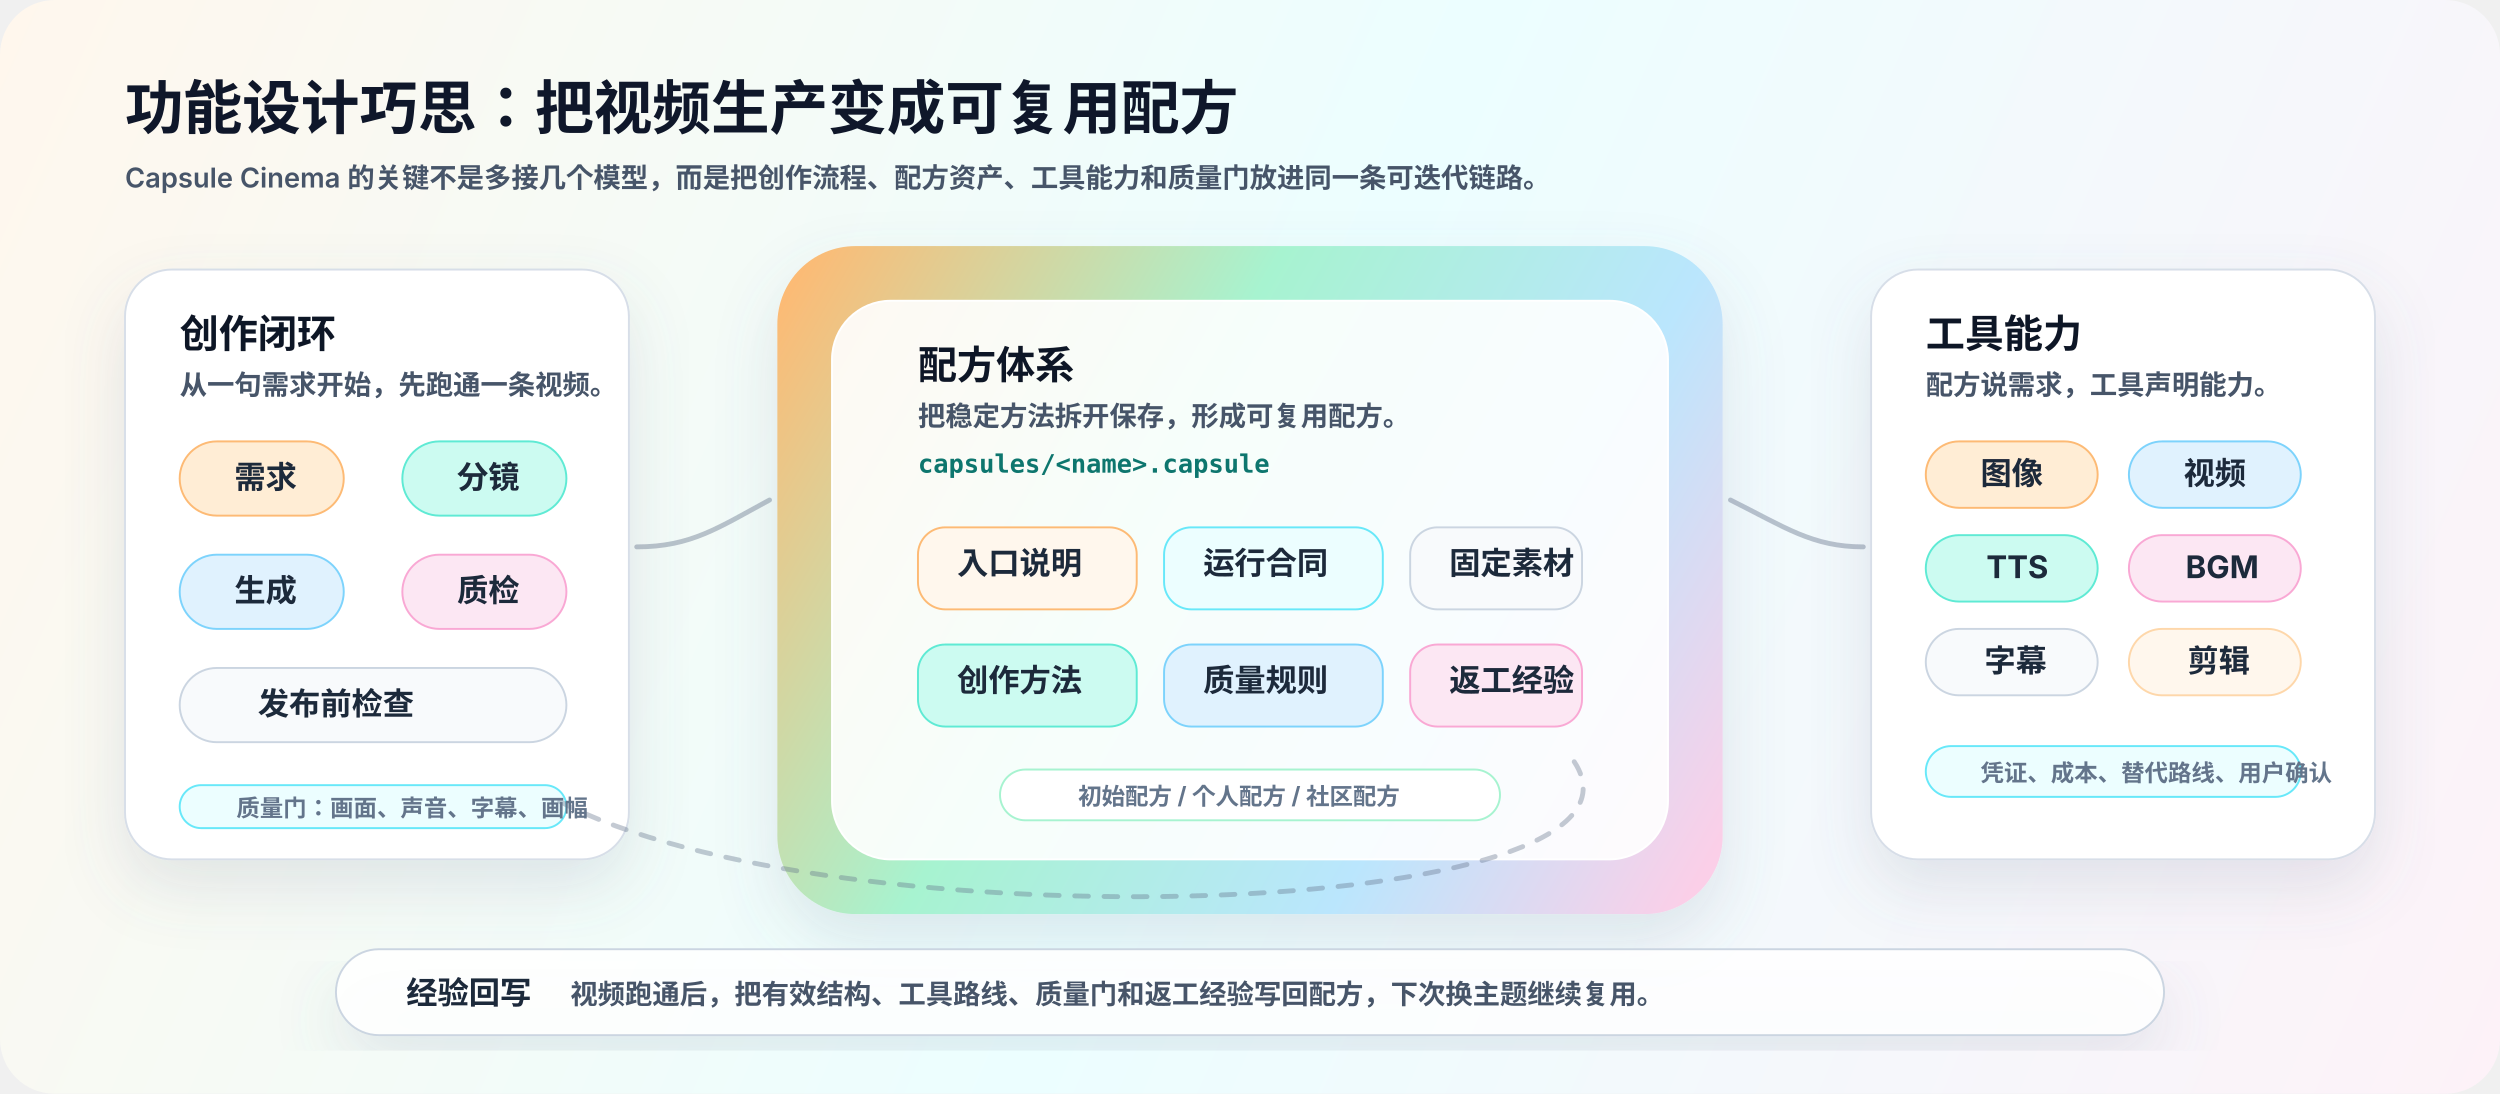
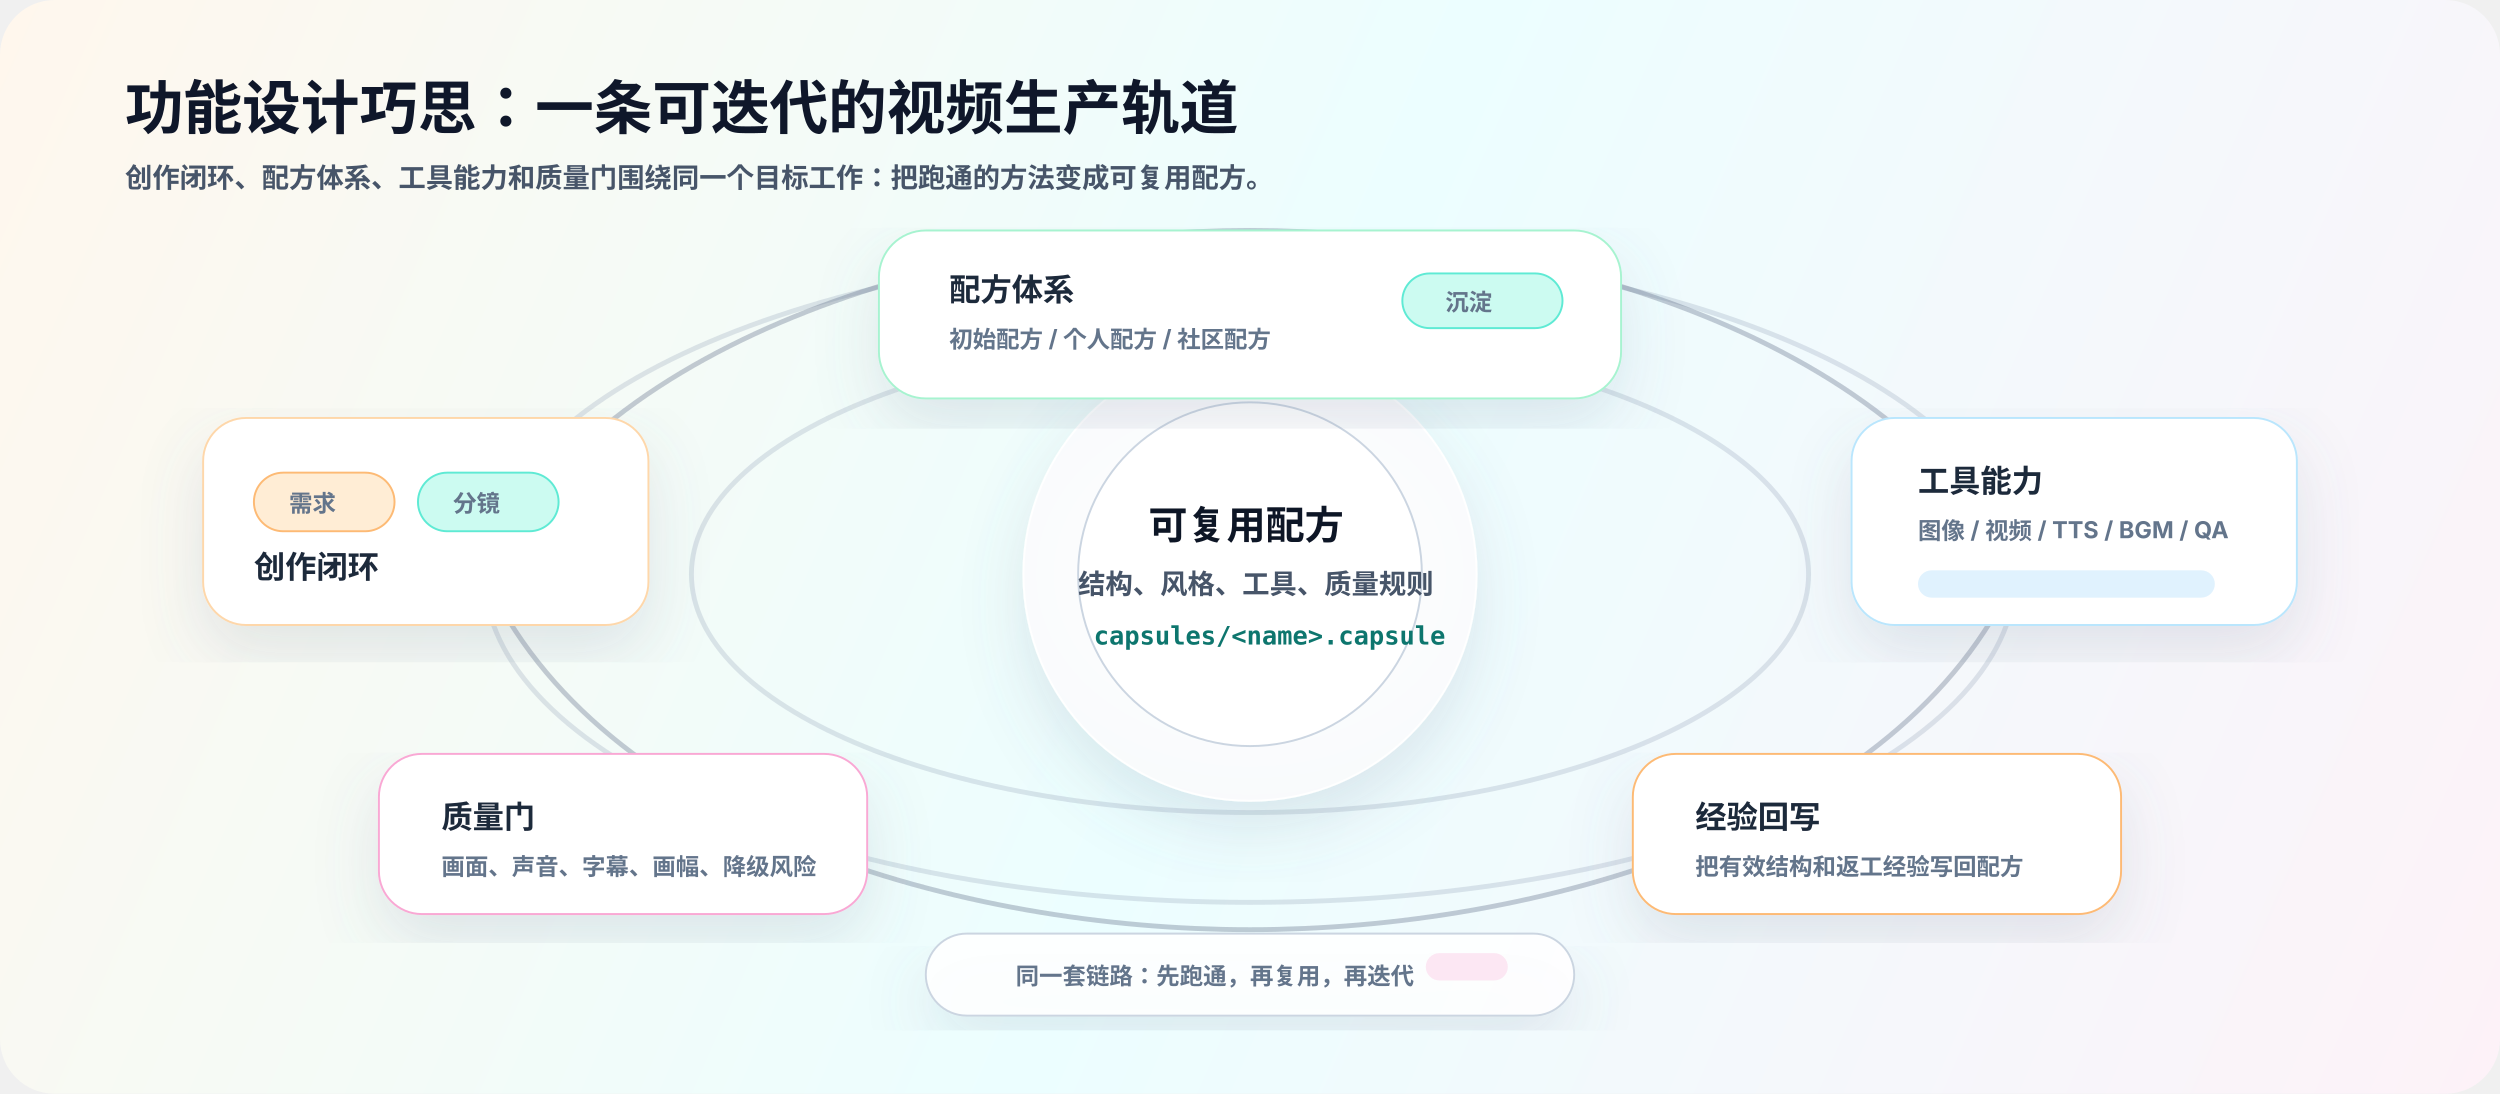
<svg xmlns="http://www.w3.org/2000/svg" width="1280" height="560" viewBox="0 0 1280 560" fill="none" role="img" aria-labelledby="title desc">
  <defs>
    <linearGradient id="bg" x1="0" y1="0" x2="1280" y2="560" gradientUnits="userSpaceOnUse">
      <stop stop-color="#FFF7ED" />
      <stop offset="0.5" stop-color="#ECFEFF" />
      <stop offset="1" stop-color="#FDF2F8" />
    </linearGradient>
-     <linearGradient id="core" x1="398" y1="152" x2="882" y2="430" gradientUnits="userSpaceOnUse">
-       <stop stop-color="#FDBA74" />
-       <stop offset="0.38" stop-color="#A7F3D0" />
-       <stop offset="0.72" stop-color="#BAE6FD" />
-       <stop offset="1" stop-color="#FBCFE8" />
-     </linearGradient>
-     <filter id="shadow" x="-12%" y="-18%" width="124%" height="136%" color-interpolation-filters="sRGB">
+     <radialGradient id="centerGlow" cx="0" cy="0" r="1" gradientUnits="userSpaceOnUse" gradientTransform="translate(640 294) rotate(90) scale(184 230)">
+       <stop stop-color="#FFFFFF" />
+       <stop offset="0.68" stop-color="#F8FAFC" />
+       <stop offset="1" stop-color="#ECFEFF" />
+     </radialGradient>
+     <filter id="shadow" x="-14%" y="-18%" width="128%" height="136%" color-interpolation-filters="sRGB">
      <feDropShadow dx="0" dy="14" stdDeviation="16" flood-color="#64748B" flood-opacity="0.16" />
    </filter>
    <style>
      .title { font: 750 30px -apple-system, BlinkMacSystemFont, "Segoe UI", sans-serif; fill: #0F172A; }
      .section { font: 750 20px -apple-system, BlinkMacSystemFont, "Segoe UI", sans-serif; fill: #111827; }
      .label { font: 700 16px -apple-system, BlinkMacSystemFont, "Segoe UI", sans-serif; fill: #1E293B; }
      .body { font: 600 14px -apple-system, BlinkMacSystemFont, "Segoe UI", sans-serif; fill: #475569; }
      .tiny { font: 650 12px -apple-system, BlinkMacSystemFont, "Segoe UI", sans-serif; fill: #64748B; }
      .code { font: 700 13px ui-monospace, SFMono-Regular, Menlo, monospace; fill: #0F766E; }
-       .line { stroke: #64748B; stroke-opacity: 0.42; stroke-width: 2.5; stroke-linecap: round; }
-       .dash { stroke: #64748B; stroke-opacity: 0.38; stroke-width: 2.5; stroke-linecap: round; stroke-dasharray: 7 8; }
+       .ring { stroke: #94A3B8; stroke-opacity: 0.28; stroke-width: 2.5; fill: none; }
+       .line { stroke: #64748B; stroke-opacity: 0.36; stroke-width: 2.5; stroke-linecap: round; }
    </style>
  </defs>
  <rect width="1280" height="560" rx="28" fill="url(#bg)" />
-   <text x="64" y="66" class="title">功能设计巧思：把视频生产变成可复用配方</text>
-   <text x="64" y="96" class="body">Capsule Cinema 的关键不是多接几个模型，而是把创作流程、配方资产、工具能力和质量门放进同一条可迭代链路。</text>
+   <text x="64" y="66" class="title">功能设计巧思：一条可迭代的视频生产轨道</text>
+   <text x="64" y="96" class="body">创作闭环、配方体系、工具能力和质量门围绕同一个目标工作：把跑通的方法变成可复用配方。</text>
+   <ellipse cx="640" cy="294" rx="392" ry="168" class="ring" />
+   <ellipse cx="640" cy="294" rx="286" ry="122" class="ring" />
+   <path d="M248 294 C308 170 498 118 640 118 C782 118 972 170 1032 294" class="line" />
+   <path d="M248 294 C306 424 494 476 640 476 C786 476 974 424 1032 294" class="line" />
  <g filter="url(#shadow)">
-     <rect x="64" y="138" width="258" height="302" rx="24" fill="#FFFFFF" stroke="#D7DEE8" />
-     <text x="92" y="178" class="section">创作闭环</text>
-     <text x="92" y="202" class="body">从一句需求开始，先跑通一条视频。</text>
-     <rect x="92" y="226" width="84" height="38" rx="19" fill="#FFEDD5" stroke="#FDBA74" />
-     <text x="120" y="250" class="label">需求</text>
-     <rect x="206" y="226" width="84" height="38" rx="19" fill="#CCFBF1" stroke="#5EEAD4" />
-     <text x="234" y="250" class="label">分镜</text>
-     <rect x="92" y="284" width="84" height="38" rx="19" fill="#E0F2FE" stroke="#7DD3FC" />
-     <text x="120" y="308" class="label">生成</text>
-     <rect x="206" y="284" width="84" height="38" rx="19" fill="#FCE7F3" stroke="#F9A8D4" />
-     <text x="234" y="308" class="label">质检</text>
-     <rect x="92" y="342" width="198" height="38" rx="19" fill="#F8FAFC" stroke="#CBD5E1" />
-     <text x="132" y="366" class="label">发布前检查</text>
-     <rect x="92" y="402" width="198" height="22" rx="11" fill="#ECFEFF" stroke="#67E8F9" />
-     <text x="121" y="418" class="tiny">质量门：画面、声音、字幕、画幅</text>
+     <circle cx="640" cy="294" r="116" fill="url(#centerGlow)" stroke="#FFFFFF" />
+     <circle cx="640" cy="294" r="88" fill="#FFFFFF" stroke="#CBD5E1" />
+     <text x="588" y="276" class="section">可复用配方</text>
+     <text x="552" y="304" class="body">结构、风格、工具、质量规则</text>
+     <text x="560" y="330" class="code">capsules/&lt;name&gt;.capsule</text>
  </g>
  <g filter="url(#shadow)">
-     <rect x="398" y="126" width="484" height="342" rx="40" fill="url(#core)" />
-     <rect x="426" y="154" width="428" height="286" rx="30" fill="#FFFFFF" fill-opacity="0.9" stroke="#FFFFFF" />
-     <text x="470" y="194" class="section">配方体系</text>
-     <text x="470" y="218" class="body">把稳定方法拆开保存，形成可复用配方。</text>
-     <text x="470" y="242" class="code">capsules/&lt;name&gt;.capsule</text>
-     <rect x="470" y="270" width="112" height="42" rx="14" fill="#FFF7ED" stroke="#FDBA74" />
-     <text x="490" y="294" class="label">入口说明</text>
-     <rect x="596" y="270" width="112" height="42" rx="14" fill="#ECFEFF" stroke="#67E8F9" />
-     <text x="616" y="294" class="label">运行合同</text>
-     <rect x="722" y="270" width="88" height="42" rx="14" fill="#F8FAFC" stroke="#CBD5E1" />
-     <text x="742" y="294" class="label">固定素材</text>
-     <rect x="470" y="330" width="112" height="42" rx="14" fill="#CCFBF1" stroke="#5EEAD4" />
-     <text x="490" y="354" class="label">创作方法</text>
-     <rect x="596" y="330" width="112" height="42" rx="14" fill="#E0F2FE" stroke="#7DD3FC" />
-     <text x="616" y="354" class="label">质量规则</text>
-     <rect x="722" y="330" width="88" height="42" rx="14" fill="#FCE7F3" stroke="#F9A8D4" />
-     <text x="742" y="354" class="label">返工经验</text>
-     <rect x="512" y="394" width="256" height="26" rx="13" fill="#FFFFFF" stroke="#A7F3D0" />
-     <text x="552" y="412" class="tiny">初始配方 / 个人配方 / 社区配方</text>
+     <rect x="104" y="214" width="228" height="106" rx="22" fill="#FFFFFF" stroke="#FED7AA" />
+     <rect x="130" y="242" width="72" height="30" rx="15" fill="#FFEDD5" stroke="#FDBA74" />
+     <text x="148" y="262" class="tiny">需求</text>
+     <rect x="214" y="242" width="72" height="30" rx="15" fill="#CCFBF1" stroke="#5EEAD4" />
+     <text x="232" y="262" class="tiny">分镜</text>
+     <text x="130" y="296" class="label">创作闭环</text>
  </g>
  <g filter="url(#shadow)">
-     <rect x="958" y="138" width="258" height="302" rx="24" fill="#FFFFFF" stroke="#D7DEE8" />
-     <text x="986" y="178" class="section">工具能力</text>
-     <text x="986" y="202" class="body">配方说需求，工具声明能力。</text>
-     <rect x="986" y="226" width="88" height="34" rx="17" fill="#FFEDD5" stroke="#FDBA74" />
-     <text x="1014" y="248" class="label">图像</text>
-     <rect x="1090" y="226" width="88" height="34" rx="17" fill="#E0F2FE" stroke="#7DD3FC" />
-     <text x="1118" y="248" class="label">视频</text>
-     <rect x="986" y="274" width="88" height="34" rx="17" fill="#CCFBF1" stroke="#5EEAD4" />
-     <text x="1017" y="296" class="label">TTS</text>
-     <rect x="1090" y="274" width="88" height="34" rx="17" fill="#FCE7F3" stroke="#F9A8D4" />
-     <text x="1119" y="296" class="label">BGM</text>
-     <rect x="986" y="322" width="88" height="34" rx="17" fill="#F8FAFC" stroke="#CBD5E1" />
-     <text x="1016" y="344" class="label">字幕</text>
-     <rect x="1090" y="322" width="88" height="34" rx="17" fill="#FFF7ED" stroke="#FED7AA" />
-     <text x="1120" y="344" class="label">剪辑</text>
-     <rect x="986" y="382" width="192" height="26" rx="13" fill="#ECFEFF" stroke="#67E8F9" />
-     <text x="1014" y="400" class="tiny">凭证、成本、替代路线、用户确认</text>
+     <rect x="450" y="118" width="380" height="86" rx="24" fill="#FFFFFF" stroke="#A7F3D0" />
+     <text x="486" y="154" class="label">配方体系</text>
+     <text x="486" y="178" class="tiny">初始配方 / 个人配方 / 社区配方</text>
+     <rect x="718" y="140" width="82" height="28" rx="14" fill="#CCFBF1" stroke="#5EEAD4" />
+     <text x="740" y="159" class="tiny">沉淀</text>
  </g>
-   <path d="M326 280 C354 280 368 270 394 256" class="line" />
-   <path d="M886 256 C914 270 928 280 954 280" class="line" />
-   <path d="M806 390 C860 472 424 484 286 410" class="dash" />
  <g filter="url(#shadow)">
-     <rect x="172" y="486" width="936" height="44" rx="22" fill="#FFFFFF" fill-opacity="0.88" stroke="#CBD5E1" />
-     <text x="208" y="514" class="label">经验回写</text>
-     <text x="292" y="514" class="body">视频跑通后，把有效结构、工具路线、质量门和返工经验写回配方，下次换主题继续复用。</text>
+     <rect x="948" y="214" width="228" height="106" rx="22" fill="#FFFFFF" stroke="#BAE6FD" />
+     <text x="982" y="252" class="label">工具能力</text>
+     <text x="982" y="276" class="tiny">图像 / 视频 / TTS / BGM / QA</text>
+     <rect x="982" y="292" width="152" height="14" rx="7" fill="#E0F2FE" />
+   </g>
+   <g filter="url(#shadow)">
+     <rect x="194" y="386" width="250" height="82" rx="22" fill="#FFFFFF" stroke="#F9A8D4" />
+     <text x="226" y="424" class="label">质量门</text>
+     <text x="226" y="448" class="tiny">画面、声音、字幕、画幅、降级风险</text>
+   </g>
+   <g filter="url(#shadow)">
+     <rect x="836" y="386" width="250" height="82" rx="22" fill="#FFFFFF" stroke="#FDBA74" />
+     <text x="868" y="424" class="label">经验回写</text>
+     <text x="868" y="448" class="tiny">把有效结构和返工经验写回配方</text>
+   </g>
+   <g filter="url(#shadow)">
+     <rect x="474" y="478" width="332" height="42" rx="21" fill="#FFFFFF" fill-opacity="0.88" stroke="#CBD5E1" />
+     <text x="520" y="504" class="tiny">同一套链路：先跑通，再复用，再迭代</text>
+     <rect x="730" y="488" width="42" height="14" rx="7" fill="#FCE7F3" />
  </g>
</svg>
